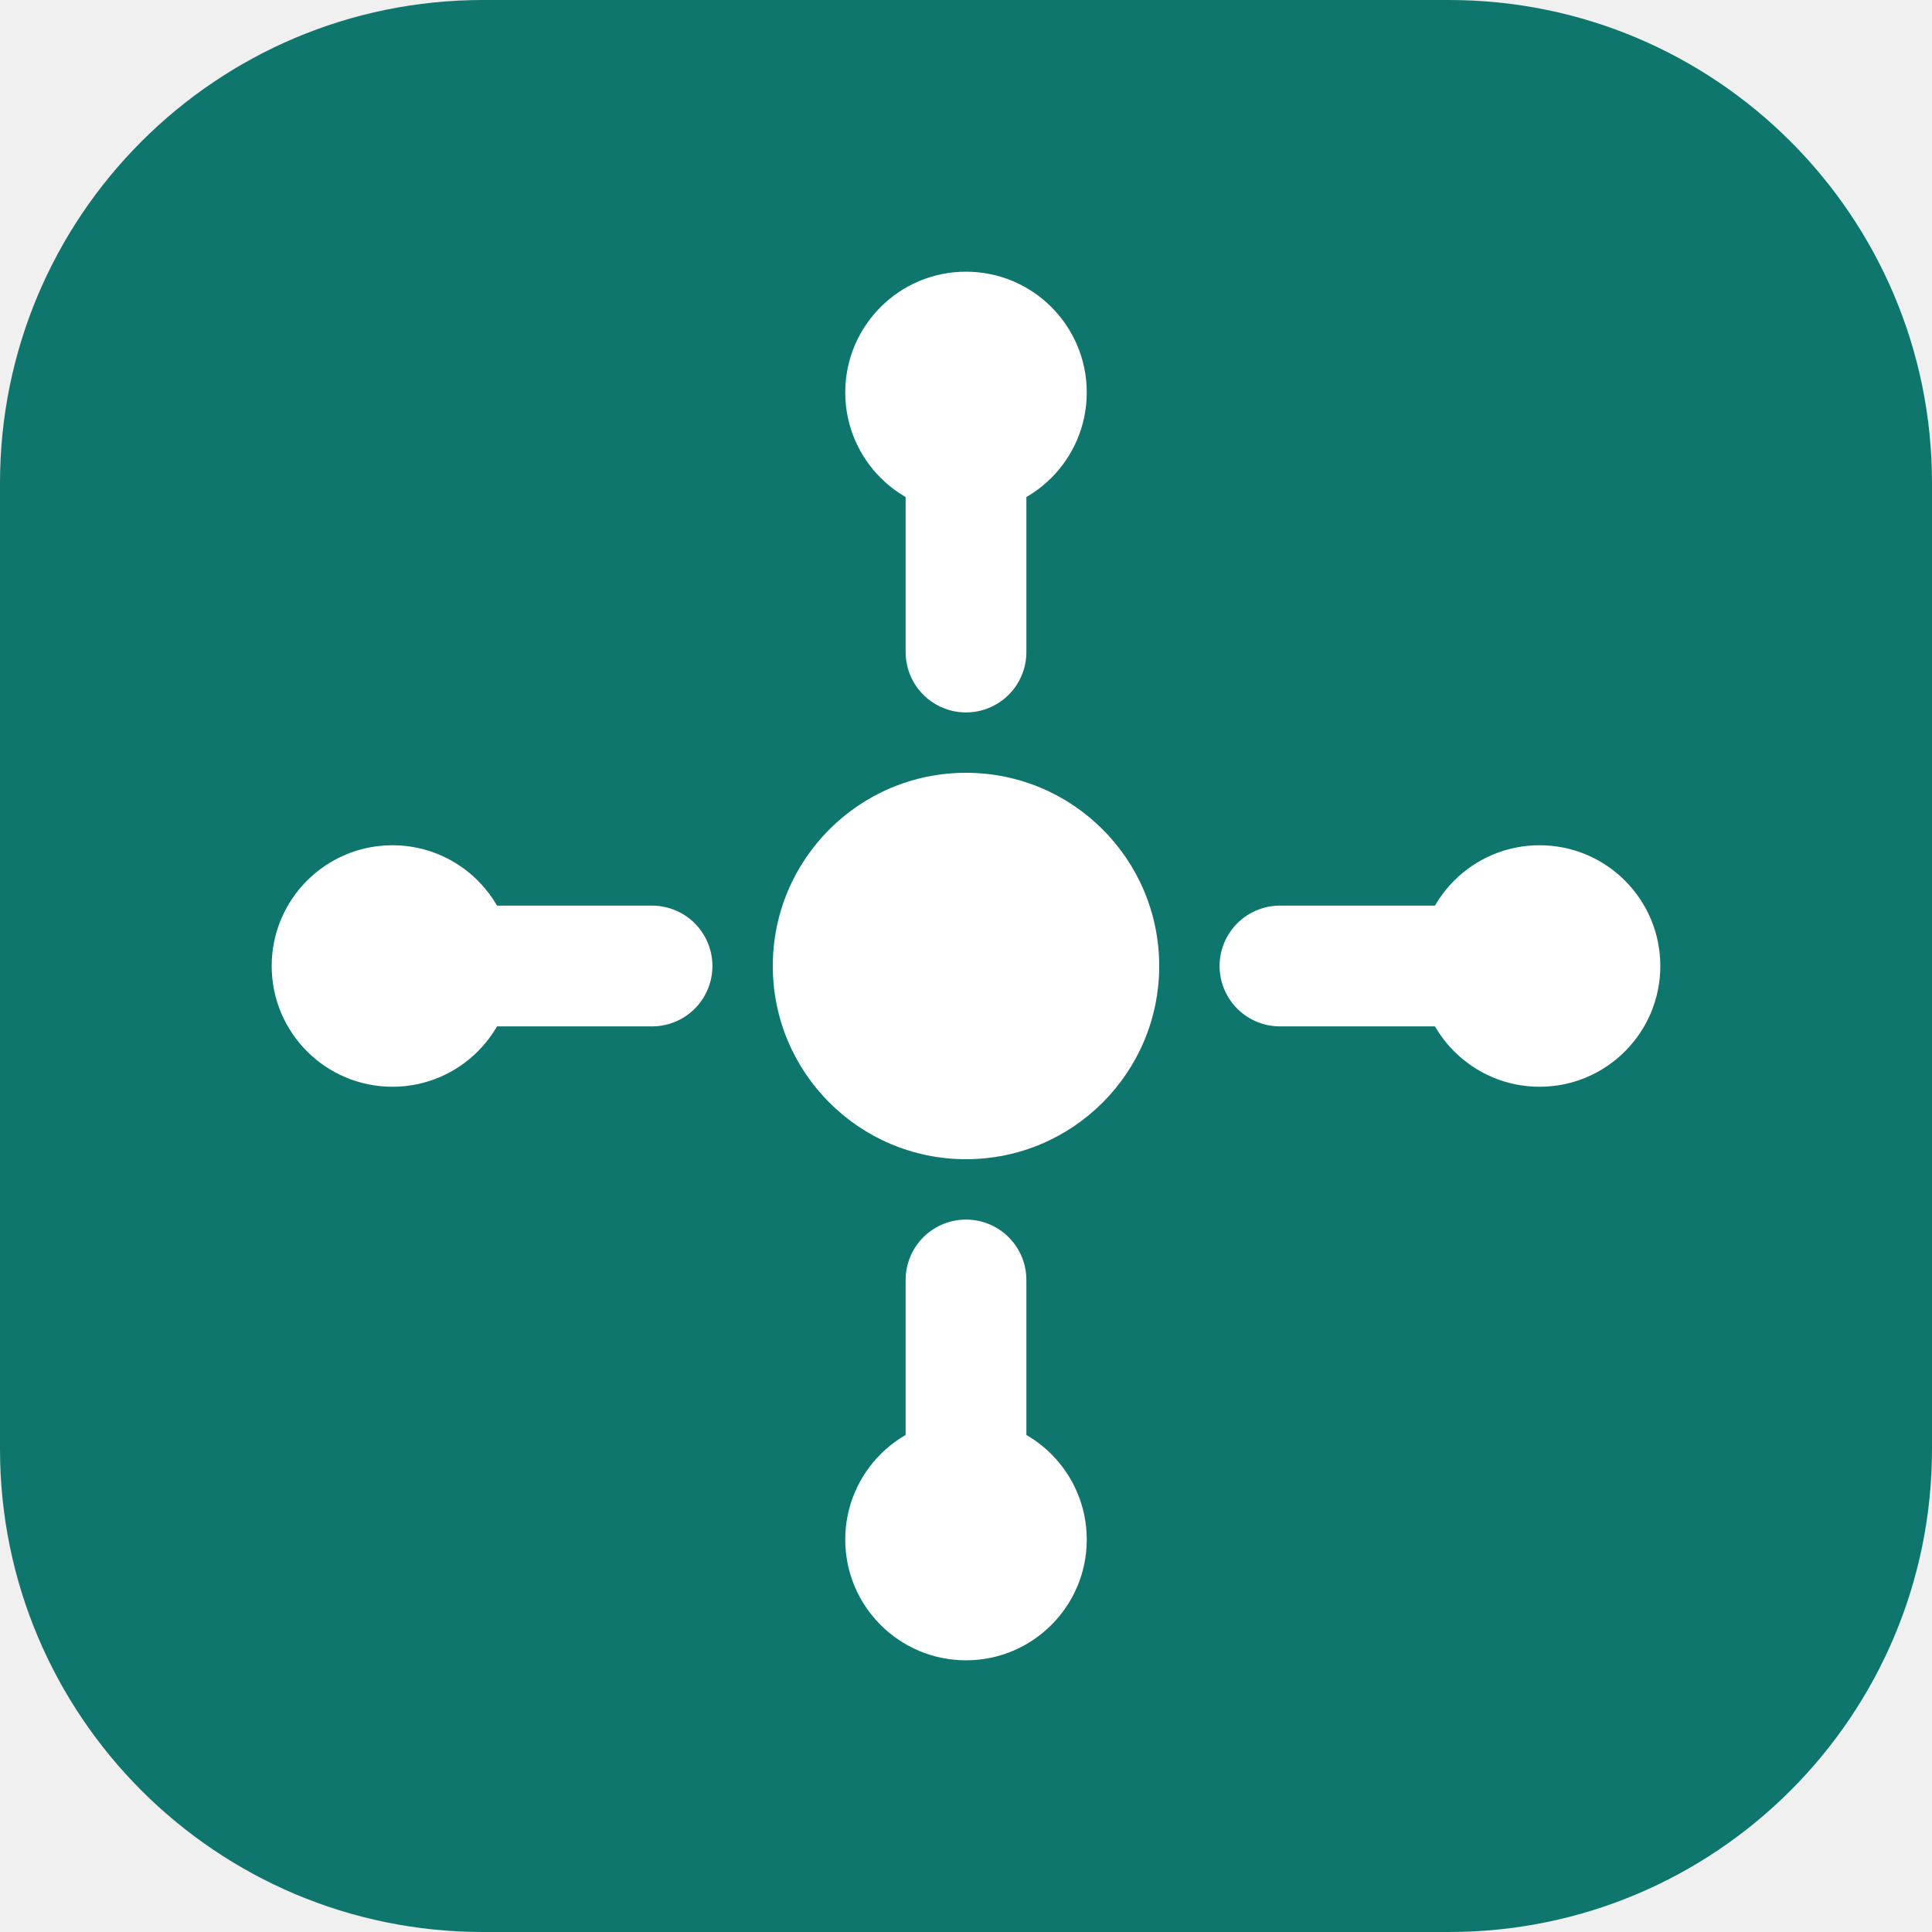
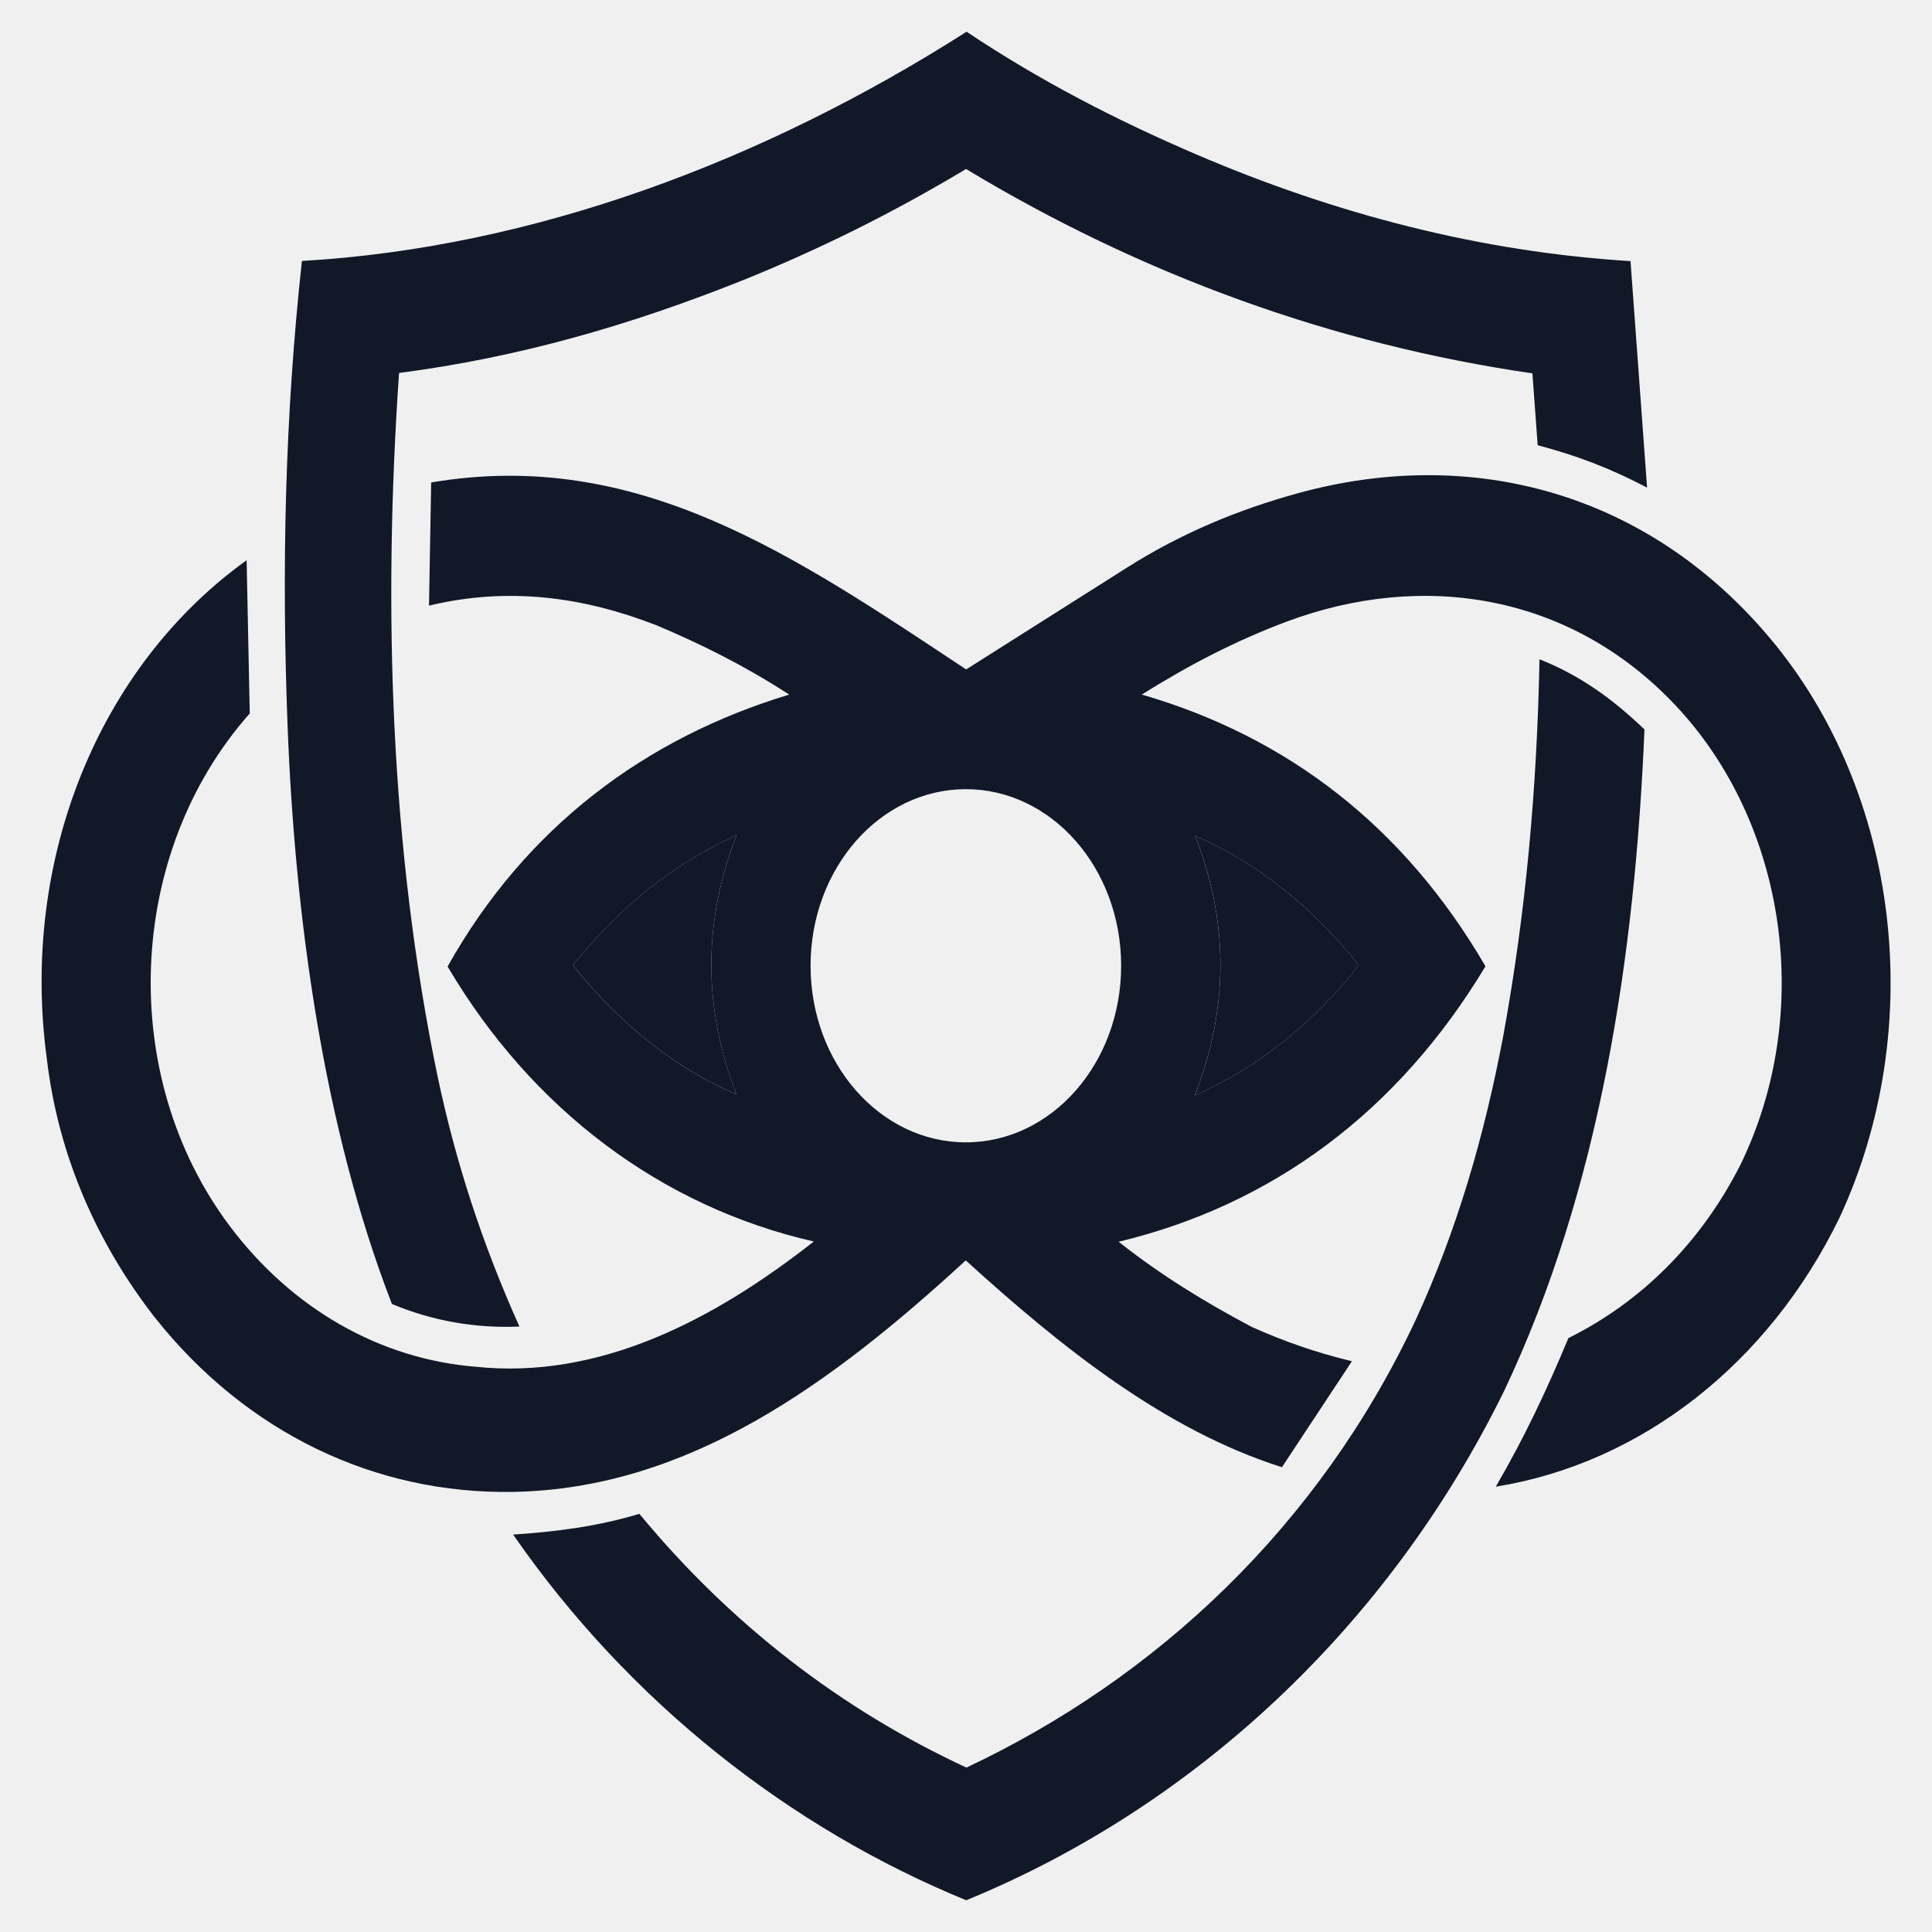
- <svg xmlns="http://www.w3.org/2000/svg" viewBox="0 0 32 32">
-   <rect width="32" height="32" rx="8" fill="#0f766e" />
-   <circle cx="16" cy="16" r="3.2" fill="#fff" />
-   <g fill="none" stroke="#fff" stroke-width="2" stroke-linecap="round">
-     <path d="M16 6.5v4.3M16 21.2v4.3M6.5 16h4.3M21.2 16h4.3" />
-   </g>
-   <g fill="#fff">
-     <circle cx="16" cy="6.5" r="2" />
-     <circle cx="16" cy="25.5" r="2" />
-     <circle cx="6.5" cy="16" r="2" />
-     <circle cx="25.5" cy="16" r="2" />
-   </g>
+ <svg xmlns="http://www.w3.org/2000/svg" viewBox="0 0 400 400">
+   <style>path{fill:#111827}@media (prefers-color-scheme:dark){path{fill:#fff}}</style>
+   <path d="M258.99,274.65c6.9,3.09,13.38,5.35,20.91,7.18l-14.49,21.94c-24.27-7.7-45.64-24.8-65.46-42.82-27.71,25.46-57.39,47.29-93.7,47.93-28.51.5-55.19-12.16-74.2-36.12-11.88-15.25-20.01-33.45-22.37-53.68-5.52-40.95,10.66-81.03,41.38-103.09l.65,31.72c-25.62,28.87-27.52,75.04-4.12,106.16,12.85,17.09,31.02,27.49,50.88,29.1,25.62,2.69,49.31-9.66,70.02-25.93-31.37-7.17-58.21-27.11-75.82-56.93,16.18-28.89,41.03-47.34,70.73-56.3-9.24-5.98-18.02-10.36-27.45-14.34-15.32-5.97-30.83-8-47.13-4.08l.45-25.5c42.75-7.25,75.11,15.1,110.76,38.71l33.25-21.05c11.24-7.12,22.89-11.97,35.4-15.42,35.75-9.87,72.28-.38,97.81,30.04,26.91,32.07,32.57,80.67,14.39,119.88-14.65,30.18-40.98,50.88-71.19,55.75,5.87-10.08,10.53-19.95,15.03-30.76,14.93-7.41,27.38-19.63,35.62-35.89,15.28-31.39,9.62-70.61-13.44-95.11-21.82-23.17-52.36-27.86-80.51-17.34-10.45,3.91-20.13,8.92-29.99,15.1,30.11,8.75,54.24,27.22,71.15,56.26-18.21,30.28-44.28,49.42-75.95,57.03,8.65,6.85,17.8,12.46,27.42,17.56ZM232.12,199.95c0-20.19-14.39-36.56-32.15-36.56s-32.15,16.37-32.15,36.56,14.39,36.56,32.15,36.56,32.15-16.37,32.15-36.56ZM152.49,226.57c-7.19-18.43-6.73-36.37.02-53.65-13.25,6.01-24.31,14.97-33.9,26.92,9.4,11.78,20.9,21.25,33.88,26.74ZM281.31,199.84c-9.91-12.43-21.19-21.25-33.9-26.82,7.07,17.99,6.96,35.78-.04,53.77,13.04-5.7,24.68-15.08,33.93-26.95Z" />
+   <path d="M82.62,77.22c-3.36,48.73-1.81,98.56,7.98,145.64,3.81,18.04,9.27,34.66,16.94,51.79-8.96.37-17.83-1.08-26.4-4.68-14.17-36.59-20.1-80.03-21.61-119.95-1.22-32.18-.55-63.71,2.98-95.99,47.88-2.76,95.59-20.66,137.61-47.46,15.16,10.13,30.88,18.24,47.42,25.34,29.04,12.46,59.07,20.24,90.04,22.15l3.43,46.9c-7.6-4.02-14.8-6.72-22.65-8.78l-1.09-14.88c-41.18-5.96-80.79-20.3-117.26-42.31-15.21,9.12-30.42,16.67-46.58,23.18-22.91,9.12-45.92,15.82-70.82,19.05Z" />
+   <path d="M200.05,393.43c-36.46-14.93-69.79-41.03-93.81-75.71,8.9-.6,17.44-1.67,26.13-4.3,18.97,22.95,41.84,40.53,67.72,52.54,39.21-18.47,72.86-49.79,92.99-92.63,8.59-18.67,14.23-38.12,18.15-58.84,4.71-25.73,6.97-51.19,7.51-77.99,8.23,3.24,15.09,8.14,21.73,14.53-1.97,47.1-9.23,95.13-29.07,136.98-24.29,49.39-64.7,86.3-111.36,105.42Z" />
+   <path d="M281.31,199.84c-9.25,11.87-20.9,21.25-33.93,26.95,7-17.99,7.11-35.78.04-53.77,12.7,5.57,23.98,14.39,33.9,26.82Z" />
+   <path d="M152.49,226.57c-12.98-5.48-24.48-14.95-33.88-26.74,9.59-11.95,20.65-20.91,33.9-26.92-6.75,17.28-7.21,35.23-.02,53.65Z" />
</svg>
